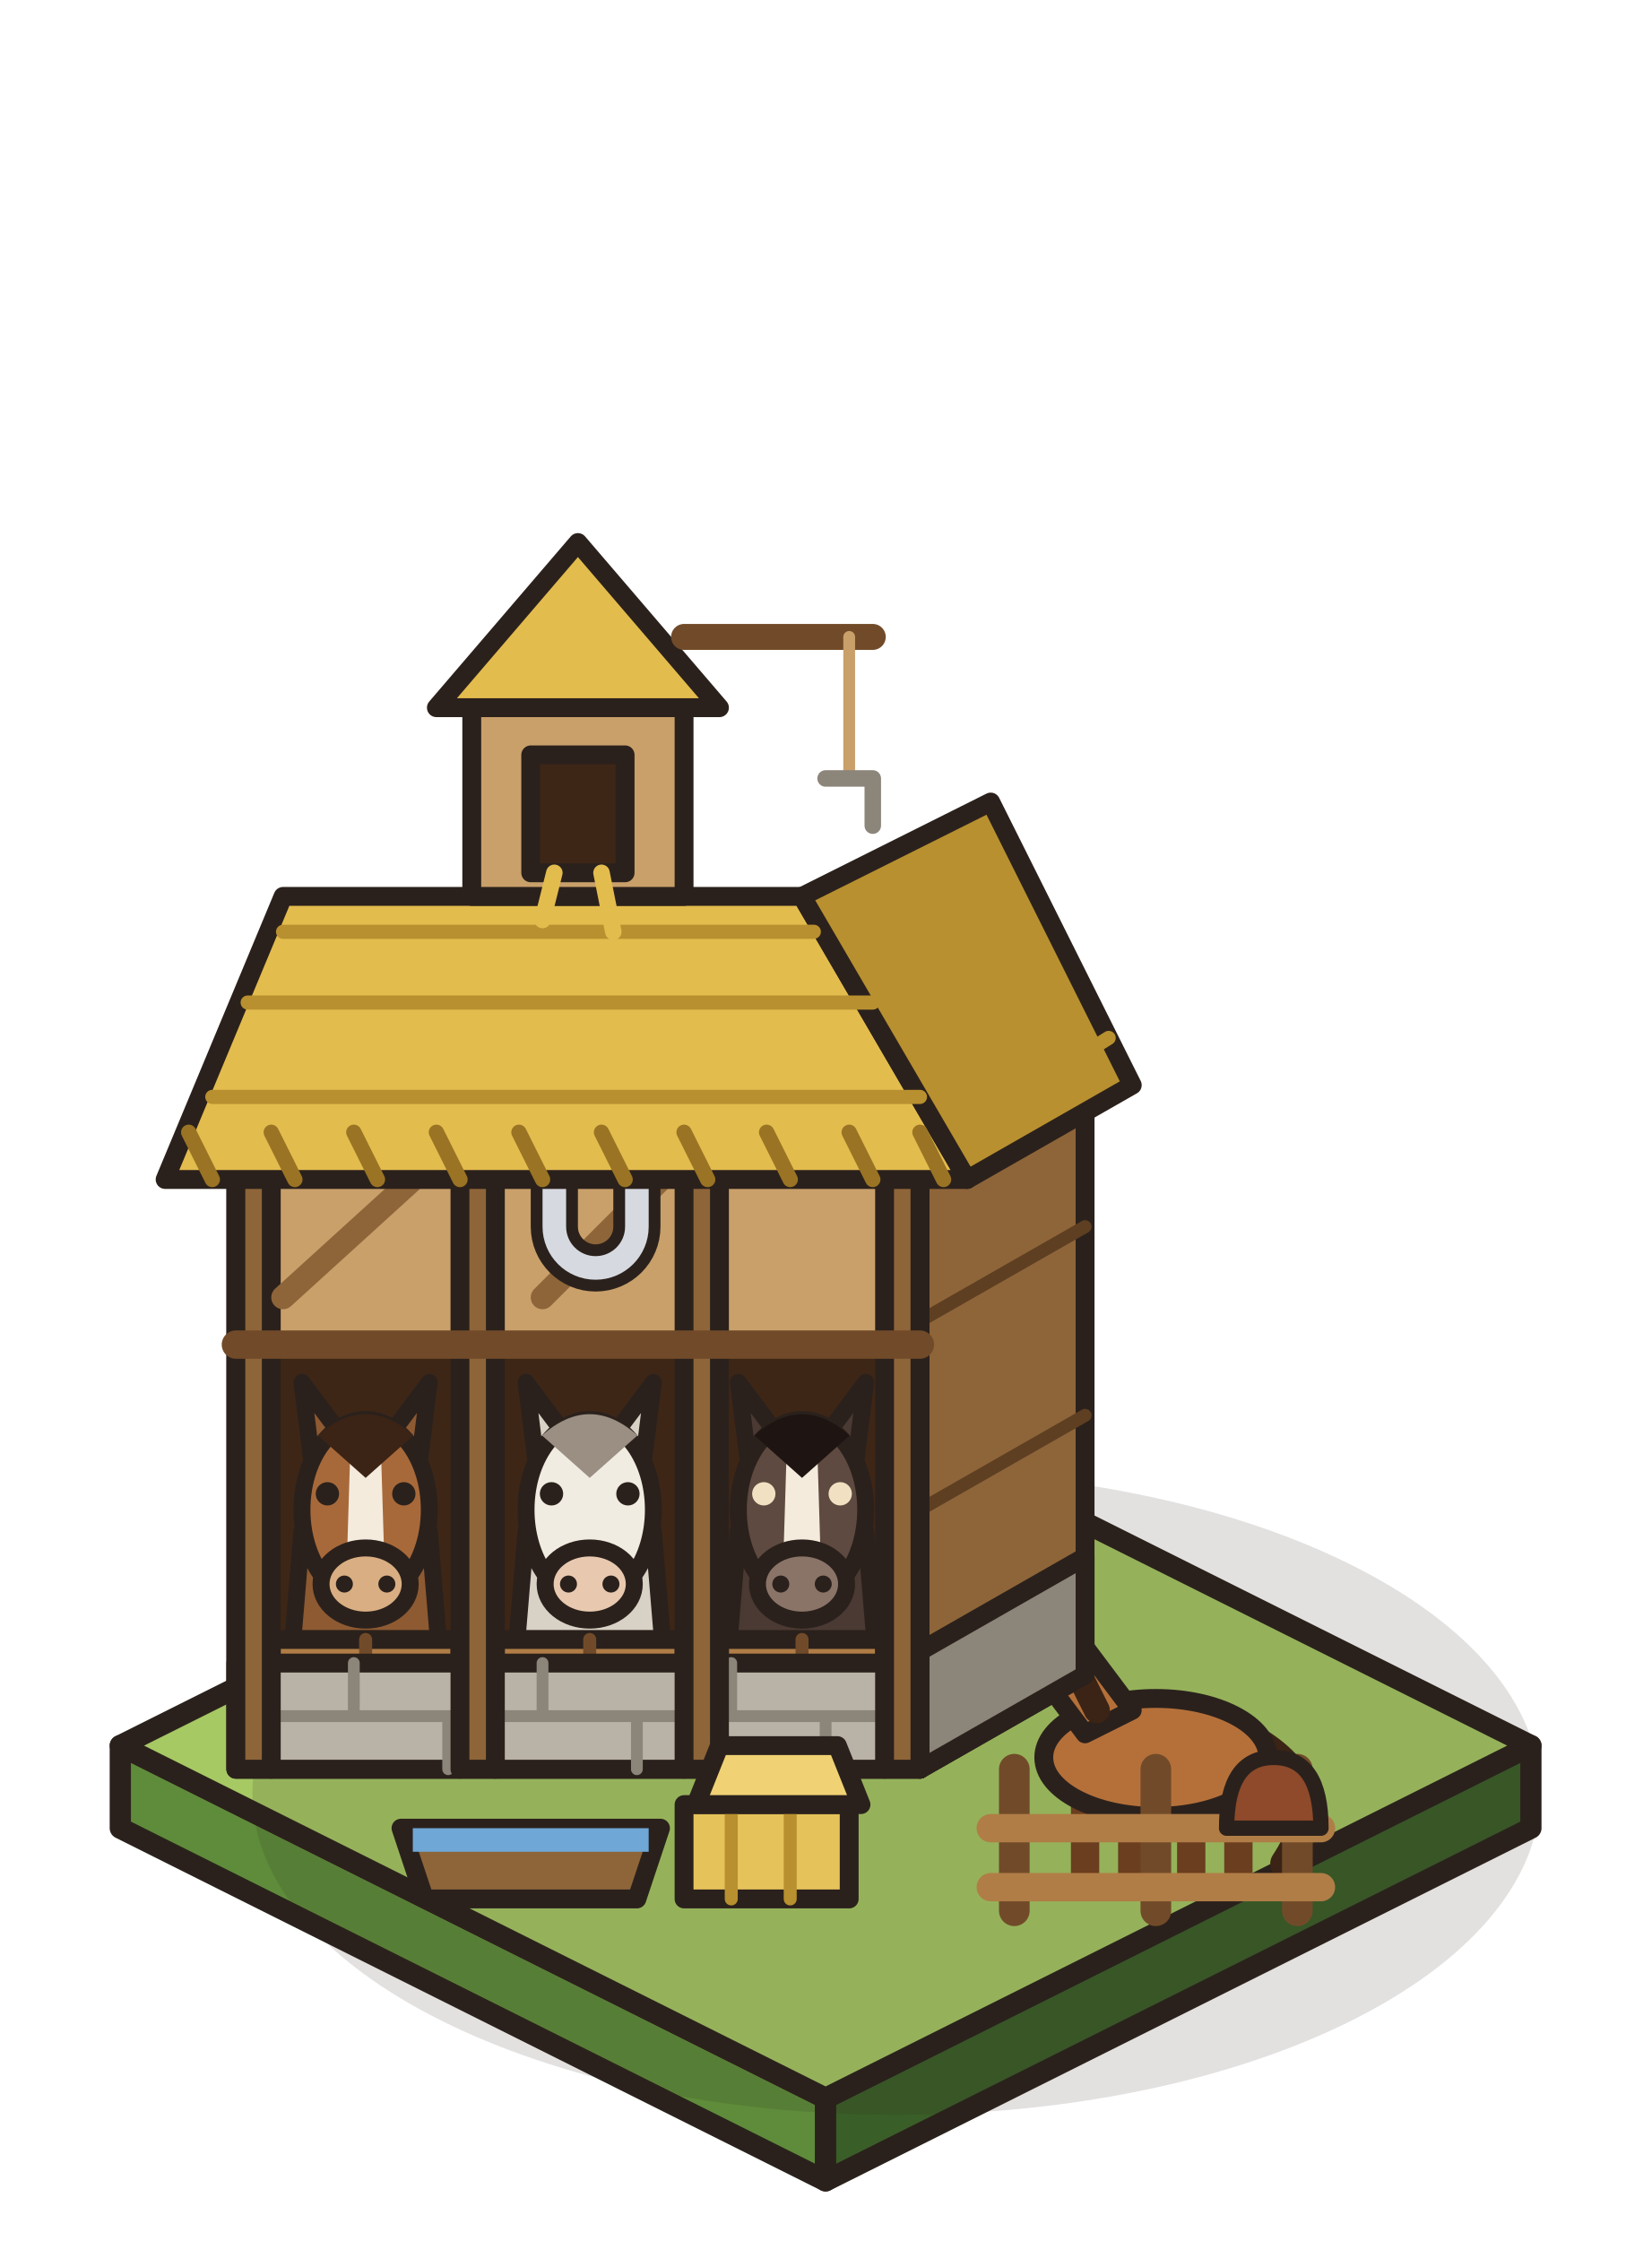
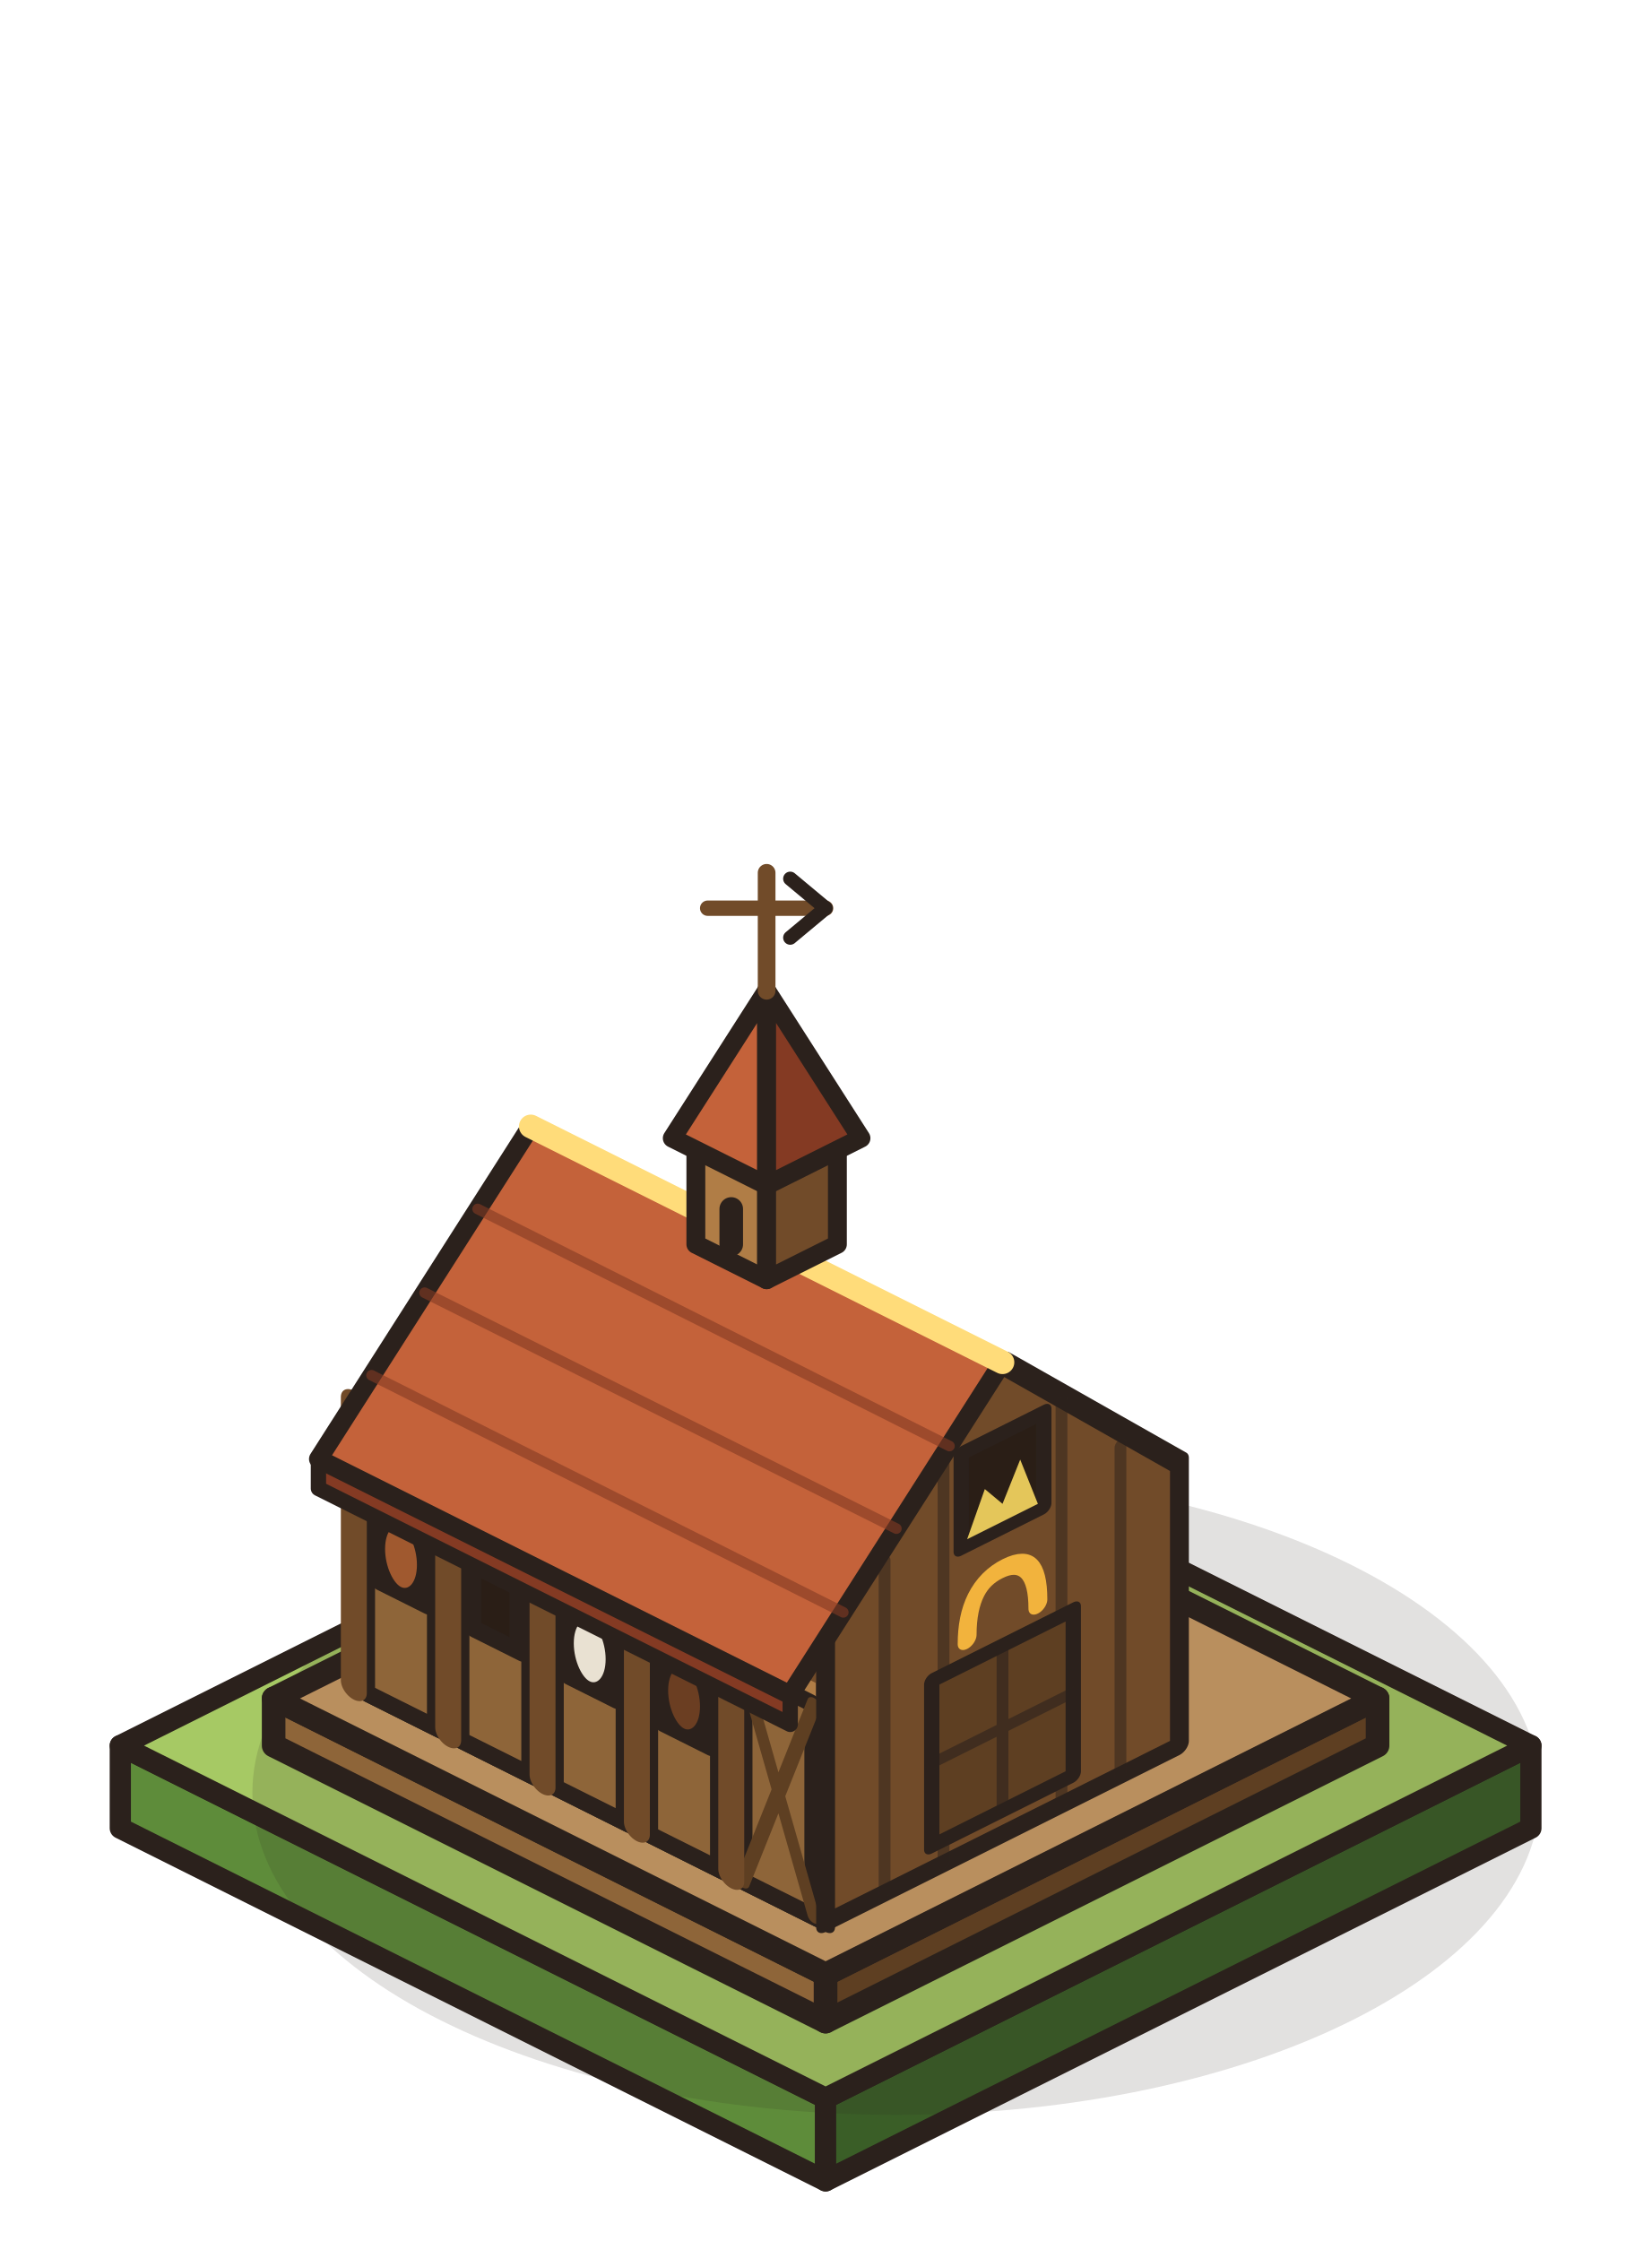
<svg xmlns="http://www.w3.org/2000/svg" viewBox="-70 -122 140 190" width="280" height="380">
  <path d="M-59.8 26L0 55.9L0 62.9L-59.8 33Z" fill="#5E8C3A" stroke="#2B211C" stroke-width="1.8" stroke-linejoin="round" />
  <path d="M59.8 26L0 55.9L0 62.9L59.8 33Z" fill="#3A5E27" stroke="#2B211C" stroke-width="1.8" stroke-linejoin="round" />
  <path d="M0 -3.9L59.8 26L0 55.9L-59.8 26Z" fill="#A6C964" stroke="#2B211C" stroke-width="1.8" stroke-linejoin="round" />
  <ellipse cx="6" cy="30" rx="54.6" ry="27.3" fill="#2B211C" opacity="0.14" />
  <g stroke="#2B211C" stroke-width="1.6" stroke-linejoin="round" stroke-linecap="round">
-     <g transform="translate(28 27)">
-       <path d="M9 -1Q15 3 11 9" fill="none" stroke="#3B2415" stroke-width="2.6" />
-       <path d="M-6 3V11M-2 4V11M3 4V11M7 3V11" fill="none" stroke="#6A3E1E" stroke-width="2.4" />
-       <ellipse cx="0" cy="0" rx="9.5" ry="5" fill="#B5703A" />
-       <path d="M-6 -2L-12 -10L-8 -12L-2 -4Z" fill="#B5703A" />
-       <ellipse cx="-13" cy="-9" rx="4.5" ry="2.8" transform="rotate(35 -13 -9)" fill="#B5703A" />
-       <path d="M-9 -12L-5 -4" fill="none" stroke="#3B2415" stroke-width="2.2" />
-       <circle cx="-13.5" cy="-10" r="0.9" fill="#2B211C" stroke="none" />
+     <path d="M-46.8 22L0 45.4L0 49.4L-46.8 26Z" fill="#8E6539" stroke-width="2" />
+     <path d="M46.8 22L0 45.4L0 49.4L46.8 26Z" fill="#5E3F22" stroke-width="2" />
+     <path d="M0 -1.400L46.800 22L0 45.400L-46.800 22Z" fill="#B98F5E" stroke-width="2" />
+     <g transform="matrix(1 .5 0 -1 0 41)">
+       <rect x="-40" y="0" width="40" height="24" fill="#B07D46" />
+       <path d="M-40 21H0" fill="none" stroke="#714B29" stroke-width="2.200" />
+       <rect x="-39" y="0" width="6" height="18" fill="#8E6539" />
+       <rect x="-38" y="10" width="4" height="7" fill="#2A1E16" />
+       <ellipse cx="-36" cy="13" rx="1.800" ry="3" fill="#A0592F" stroke-width=".9" />
+       <path d="M-37.500 15.300L-37.700 17.600L-36.500 16.200ZM-34.500 15.300L-34.300 17.600L-35.500 16.200Z" fill="#A0592F" stroke-width=".7" />
+       <rect x="-31" y="0" width="6" height="18" fill="#8E6539" />
+       <rect x="-30" y="10" width="4" height="7" fill="#2A1E16" />
+       <rect x="-23" y="0" width="6" height="18" fill="#8E6539" />
+       <rect x="-22" y="10" width="4" height="7" fill="#2A1E16" />
+       <ellipse cx="-20" cy="13" rx="1.800" ry="3" fill="#E9E1D2" stroke-width=".9" />
+       <path d="M-21.500 15.300L-21.700 17.600L-20.500 16.200ZM-18.500 15.300L-18.300 17.600L-19.500 16.200Z" fill="#E9E1D2" stroke-width=".7" />
+       <rect x="-15" y="0" width="6" height="18" fill="#8E6539" />
+       <rect x="-14" y="10" width="4" height="7" fill="#2A1E16" />
+       <ellipse cx="-12" cy="13" rx="1.800" ry="3" fill="#6B3E22" stroke-width=".9" />
+       <path d="M-13.500 15.300L-13.700 17.600L-12.500 16.200ZM-10.500 15.300L-10.300 17.600L-11.500 16.200Z" fill="#6B3E22" stroke-width=".7" />
+       <rect x="-7" y="0" width="6" height="18" fill="#8E6539" />
+       <path d="M-7 0L-1 18M-7 18L-1 0" fill="none" stroke="#5E3F22" stroke-width="1.100" />
+       <path d="M-40 0V24M-32 0V24M-24 0V24M-16 0V24M-8 0V24" fill="none" stroke="#714B29" stroke-width="2.200" />
+       <circle cx="-4" cy="21" r="2.200" fill="#F2B33D" stroke-width="1" />
    </g>
-     <path d="M8 28L22 20V-32L8 -24Z" fill="#8E6539" />
-     <path d="M8 28L22 20V10L8 18Z" fill="#8C857A" />
-     <path d="M8 6L22 -2M8 -10L22 -18" fill="none" stroke="#5E3F22" stroke-width="1.1" />
-     <path d="M-50 28V-24H8V28Z" fill="#C9A06A" />
-     <rect x="-47" y="-8" width="16" height="36" fill="#3E2616" stroke="none" />
-     <rect x="-28" y="-8" width="16" height="36" fill="#3E2616" stroke="none" />
-     <rect x="-9" y="-8" width="14" height="36" fill="#3E2616" stroke="none" />
-     <g transform="translate(-39 6) scale(0.9)">
-       <path d="M-7 14L-6 2H6L7 14Z" fill="#8E5A32" />
-       <path d="M-5 -4L-6 -12L-1.5 -6ZM5 -4L6 -12L1.5 -6Z" fill="#8E5A32" />
-       <ellipse cx="0" cy="0" rx="6" ry="8.5" fill="#A8693A" />
-       <path d="M-1.4 -7H1.4L1.8 6H-1.8Z" fill="#F4EBDD" stroke="none" />
-       <ellipse cx="0" cy="7" rx="4.2" ry="3.4" fill="#D9AE82" />
-       <path d="M-2 7H-2M2 7H2" fill="none" stroke-width="1.6" />
-       <circle cx="-3.6" cy="-1.5" r="1.1" fill="#2B211C" stroke="none" />
-       <circle cx="3.6" cy="-1.5" r="1.1" fill="#2B211C" stroke="none" />
-       <path d="M-4.5 -7Q0 -11 4.5 -7L0 -3Z" fill="#3B2415" stroke="none" />
+     <g transform="matrix(1 -.5 0 -1 0 41)">
+       <path d="M0 0H30V24L15 40L0 24Z" fill="#714B29" />
+       <path d="M5 0V28M10 0V34M20 0V34M25 0V28" fill="none" stroke="#2B211C" stroke-width="1" opacity=".5" />
+       <rect x="11.500" y="26" width="7" height="8" fill="#2A1E16" stroke-width="1.300" />
+       <path d="M12 26.500L13.500 30L15 28L16.500 31L18 26.500Z" fill="#E4C65A" stroke="none" />
+       <rect x="9" y="2" width="12" height="14" fill="#5E3F22" stroke-width="1.300" />
+       <path d="M15 2V16M9 9H21" fill="none" stroke="#2B211C" stroke-width="1" opacity=".6" />
+       <path d="M12 18Q12 22.500 15 22.500Q18 22.500 18 18" fill="none" stroke="#F2B33D" stroke-width="1.600" />
    </g>
-     <g transform="translate(-20 6) scale(0.9)">
-       <path d="M-7 14L-6 2H6L7 14Z" fill="#D8D2C6" />
-       <path d="M-5 -4L-6 -12L-1.5 -6ZM5 -4L6 -12L1.5 -6Z" fill="#D8D2C6" />
-       <ellipse cx="0" cy="0" rx="6" ry="8.5" fill="#F1ECE2" />
-       <ellipse cx="0" cy="7" rx="4.2" ry="3.4" fill="#E8C9B0" />
-       <path d="M-2 7H-2M2 7H2" fill="none" stroke-width="1.6" />
-       <circle cx="-3.6" cy="-1.5" r="1.1" fill="#2B211C" stroke="none" />
-       <circle cx="3.6" cy="-1.5" r="1.1" fill="#2B211C" stroke="none" />
-       <path d="M-4.5 -7Q0 -11 4.5 -7L0 -3Z" fill="#9A8F82" stroke="none" />
-     </g>
-     <g transform="translate(-2 6) scale(0.9)">
-       <path d="M-7 14L-6 2H6L7 14Z" fill="#4A3A33" />
-       <path d="M-5 -4L-6 -12L-1.5 -6ZM5 -4L6 -12L1.5 -6Z" fill="#4A3A33" />
-       <ellipse cx="0" cy="0" rx="6" ry="8.5" fill="#5E4A40" />
-       <path d="M-1.4 -7H1.4L1.8 6H-1.8Z" fill="#F4EBDD" stroke="none" />
-       <ellipse cx="0" cy="7" rx="4.2" ry="3.4" fill="#8A7468" />
-       <path d="M-2 7H-2M2 7H2" fill="none" stroke-width="1.6" />
-       <circle cx="-3.6" cy="-1.5" r="1.1" fill="#F1E1C2" stroke="none" />
-       <circle cx="3.6" cy="-1.5" r="1.1" fill="#F1E1C2" stroke="none" />
-       <path d="M-4.5 -7Q0 -11 4.5 -7L0 -3Z" fill="#1E1512" stroke="none" />
-     </g>
-     <path d="M-47 28V17H-31V28Z" fill="#B07D46" />
-     <path d="M-39 17V28M-47 22.5H-31" fill="none" stroke="#714B29" stroke-width="1.1" />
-     <path d="M-28 28V17H-12V28Z" fill="#B07D46" />
-     <path d="M-20 17V28M-28 22.5H-12" fill="none" stroke="#714B29" stroke-width="1.1" />
-     <path d="M-9 28V17H5V28Z" fill="#B07D46" />
-     <path d="M-2 17V28M-9 22.5H5" fill="none" stroke="#714B29" stroke-width="1.1" />
-     <path d="M-50 28V19H8V28Z" fill="#B9B2A6" />
-     <path d="M-50 23.500H8M-40 19V23.500M-24 19V23.500M-8 19V23.500M-32 23.500V28M-16 23.500V28M0 23.500V28" fill="none" stroke="#8C857A" stroke-width="1" />
-     <rect x="-50" y="-24" width="3" height="52" fill="#8E6539" />
-     <rect x="-31" y="-24" width="3" height="52" fill="#8E6539" />
-     <rect x="-12" y="-24" width="3" height="52" fill="#8E6539" />
-     <rect x="5" y="-24" width="3" height="52" fill="#8E6539" />
-     <path d="M-50 -8H8" fill="none" stroke="#714B29" stroke-width="2.4" />
-     <path d="M-46 -12L-35 -22M-24 -12L-14 -22" fill="none" stroke="#8E6539" stroke-width="2" />
-     <path d="M-23 -22V-18A3.5 3.5 0 0 0 -16 -18V-22" fill="none" stroke="#2B211C" stroke-width="4" />
-     <path d="M-23 -22V-18A3.5 3.5 0 0 0 -16 -18V-22" fill="none" stroke="#D6DAE0" stroke-width="2" />
-     <path d="M-56 -22L-46 -46H-2L12 -22Z" fill="#E3BC4E" />
-     <path d="M12 -22L26 -30L14 -54L-2 -46Z" fill="#B8902F" />
-     <path d="M-52 -29H8M-49 -37H4M-46 -43H-1M16 -29L24 -34" fill="none" stroke="#B8902F" stroke-width="1.2" />
-     <path d="M-54 -26L-52 -22M-47 -26L-45 -22M-40 -26L-38 -22M-33 -26L-31 -22M-26 -26L-24 -22M-19 -26L-17 -22M-12 -26L-10 -22M-5 -26L-3 -22M2 -26L4 -22M8 -26L10 -22" fill="none" stroke="#9A7424" stroke-width="1.3" />
-     <path d="M-30 -46V-62H-12V-46Z" fill="#C9A06A" />
-     <path d="M-33 -62L-21 -76L-9 -62Z" fill="#E3BC4E" />
-     <path d="M-25 -58H-17V-48H-25Z" fill="#3E2616" />
-     <path d="M-23 -48L-24 -44M-19 -48L-18 -43" fill="none" stroke="#E3BC4E" stroke-width="1.4" />
-     <path d="M-12 -68H4" fill="none" stroke="#714B29" stroke-width="2.2" />
-     <path d="M2 -68V-56" fill="none" stroke="#C9A06A" stroke-width="1" />
-     <path d="M0 -56H4V-52" fill="none" stroke="#8C857A" stroke-width="1.4" />
-     <path d="M16 40V28M28 40V28M40 40V28" fill="none" stroke="#714B29" stroke-width="2.6" />
-     <path d="M14 33H42M14 38H42" fill="none" stroke="#B07D46" stroke-width="2.4" />
-     <path d="M34 33Q34 27 38 27Q42 27 42 33Z" fill="#8E4A2A" stroke-width="1.3" />
-     <path d="M-36 33H-14L-16 39H-34Z" fill="#8E6539" />
-     <path d="M-35 33H-15V35H-35Z" fill="#6FA7D6" stroke="none" />
-     <path d="M-12 39V31H2V39Z" fill="#E6C25A" />
-     <path d="M-8 31V39M-3 31V39" fill="none" stroke="#B8902F" stroke-width="1.1" />
-     <path d="M-11 31L-9 26H1L3 31Z" fill="#F0D274" />
+     <path d="M-43 1.700L-3 21.700V24.200L-43 4.200Z" fill="#843A23" stroke-width="1.300" />
+     <path d="M-43 1.700L-3 21.700L15 -6.500L-25 -26.500Z" fill="#C4623A" />
+     <path d="M-38.500 -5.400L1.500 14.700M-34 -12.400L6 7.600M-29.500 -19.500L10.500 .6" fill="none" stroke="#843A23" stroke-width=".9" opacity=".6" />
+     <path d="M-25 -26.500L15 -6.500" fill="none" stroke="#FFDC7A" stroke-width="2" />
+     <path d="M-11 -16.500L-5 -13.500V-22.500L-11 -25.500Z" fill="#B07D46" />
+     <path d="M-5 -13.500L1 -16.500V-25.500L-5 -22.500Z" fill="#714B29" />
+     <path d="M-8 -19.500V-16.500" fill="none" stroke-width="2" />
+     <path d="M-13 -25.500L-5 -21.500V-38Z" fill="#C4623A" />
+     <path d="M-5 -21.500L3 -25.500L-5 -38Z" fill="#843A23" />
+     <path d="M-5 -38V-48" fill="none" stroke="#714B29" stroke-width="1.500" />
+     <path d="M-10 -45L0 -45" fill="none" stroke="#714B29" stroke-width="1.300" />
+     <path d="M0 -45L-3 -47.500M0 -45L-3 -42.500" fill="none" stroke-width="1.200" />
  </g>
</svg>
